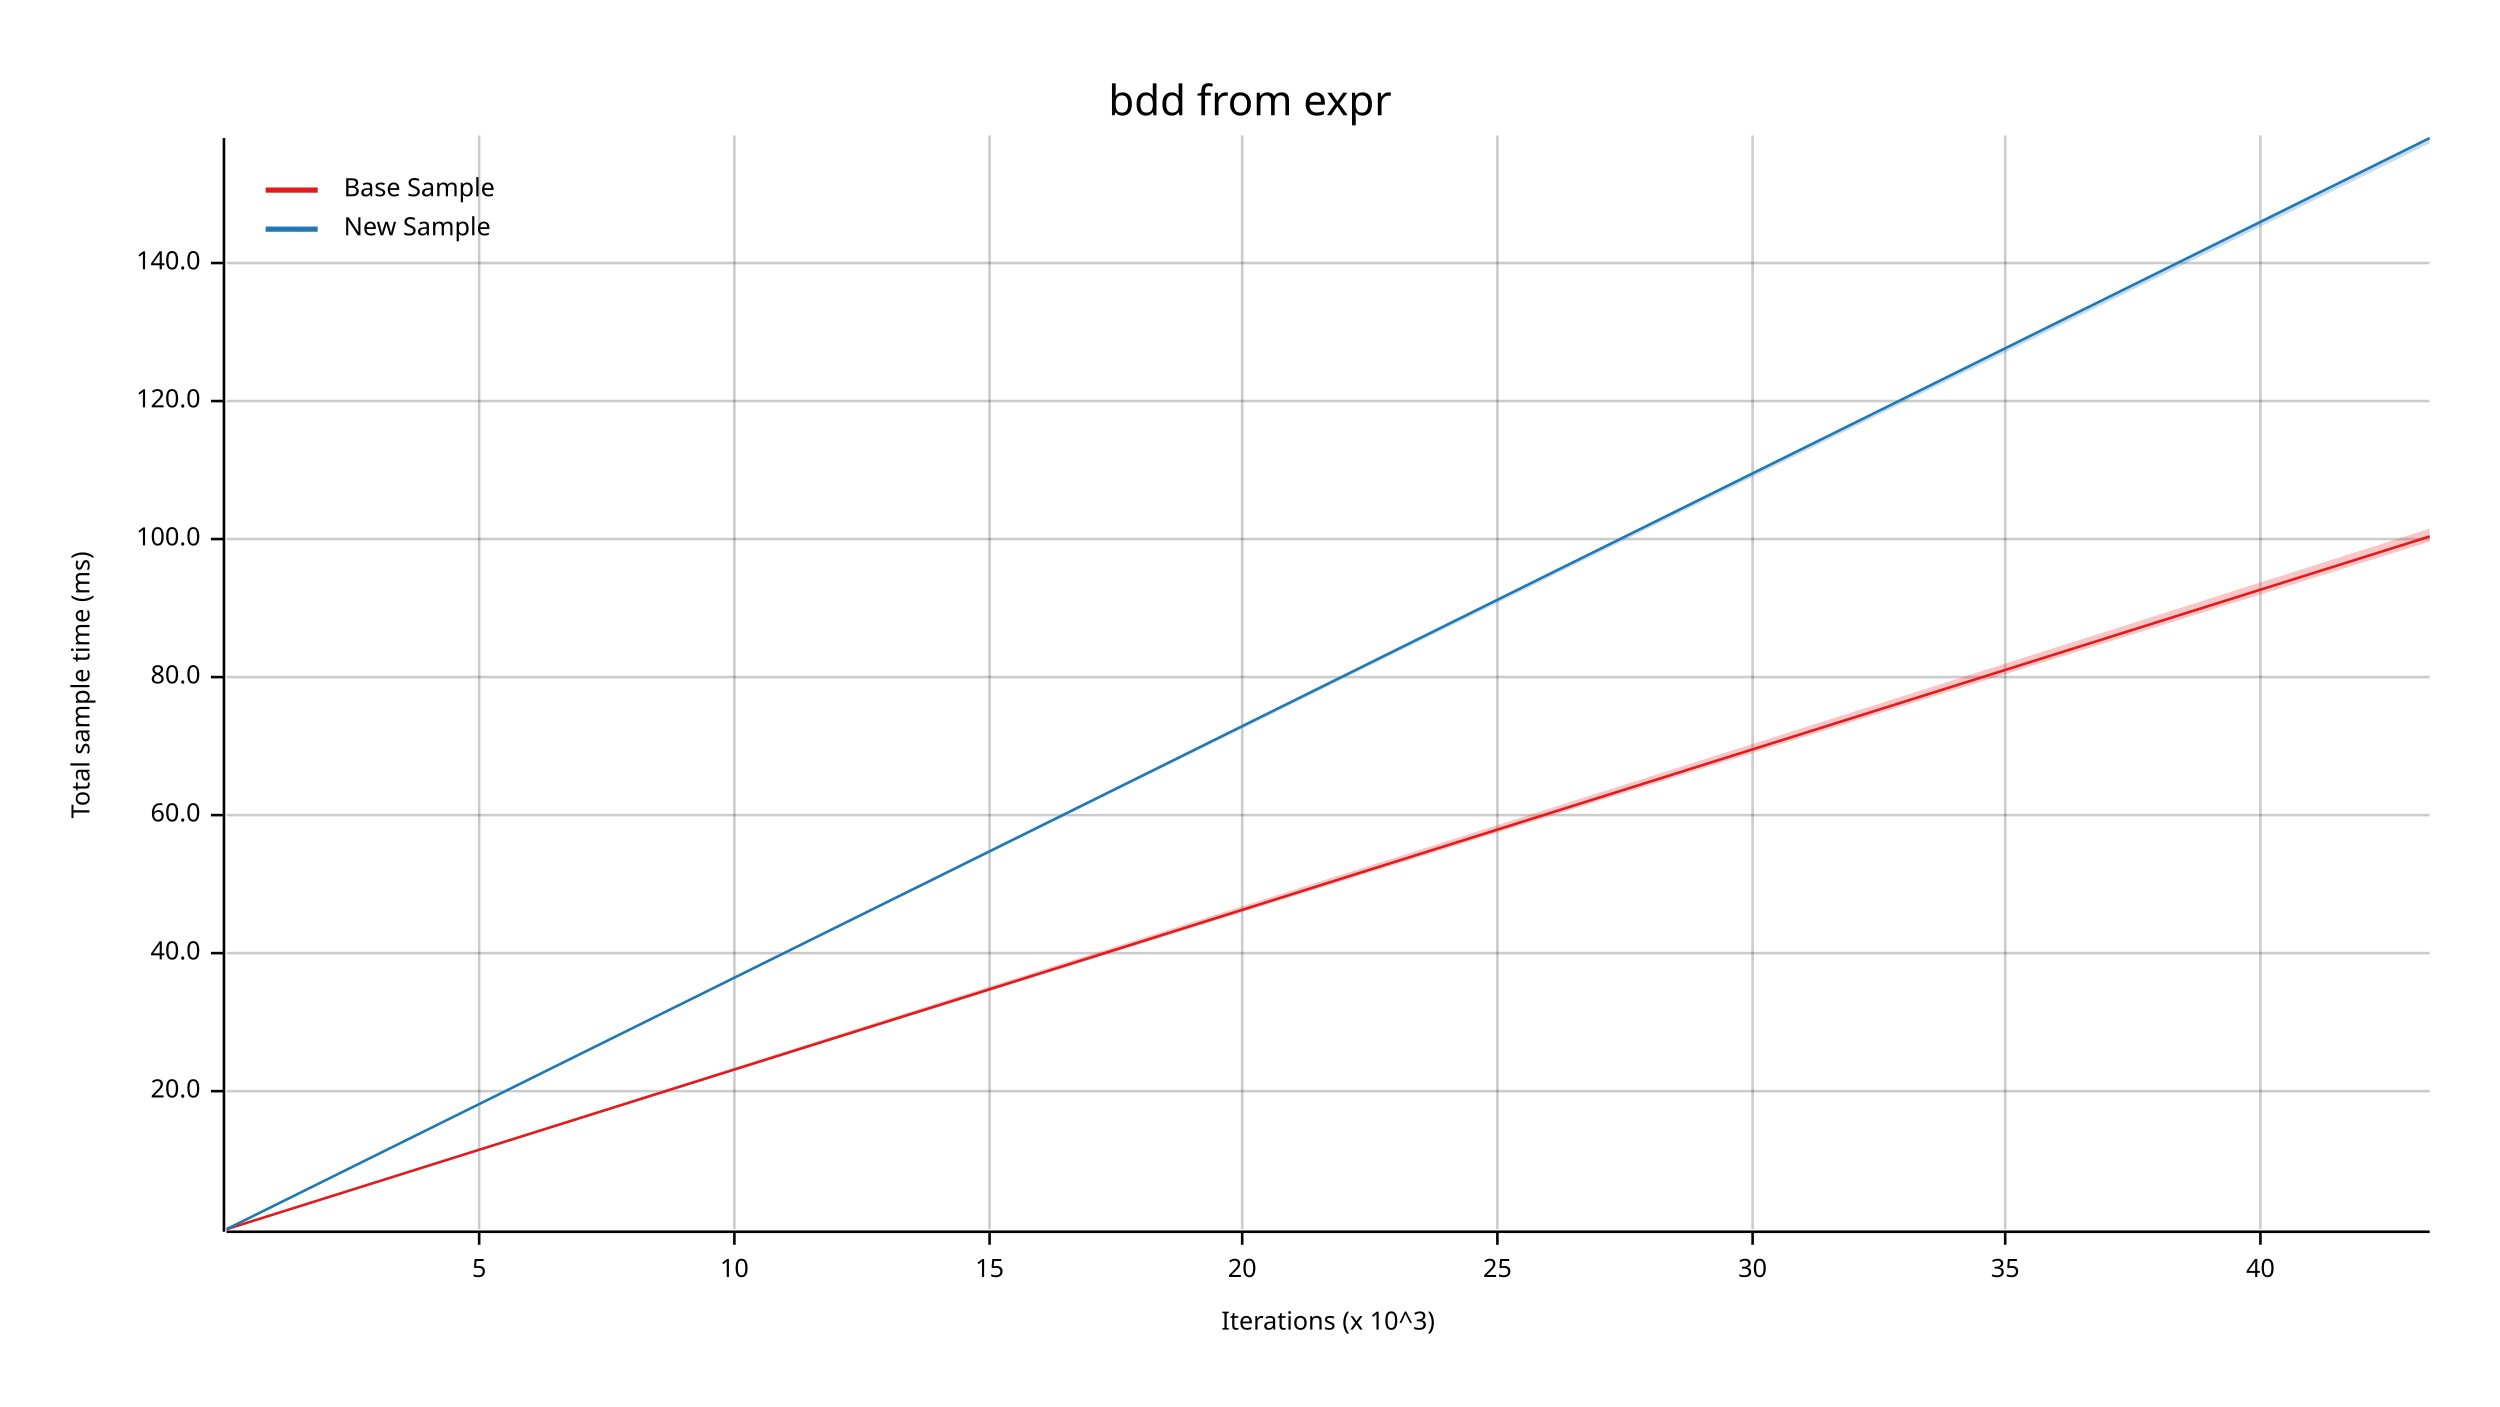
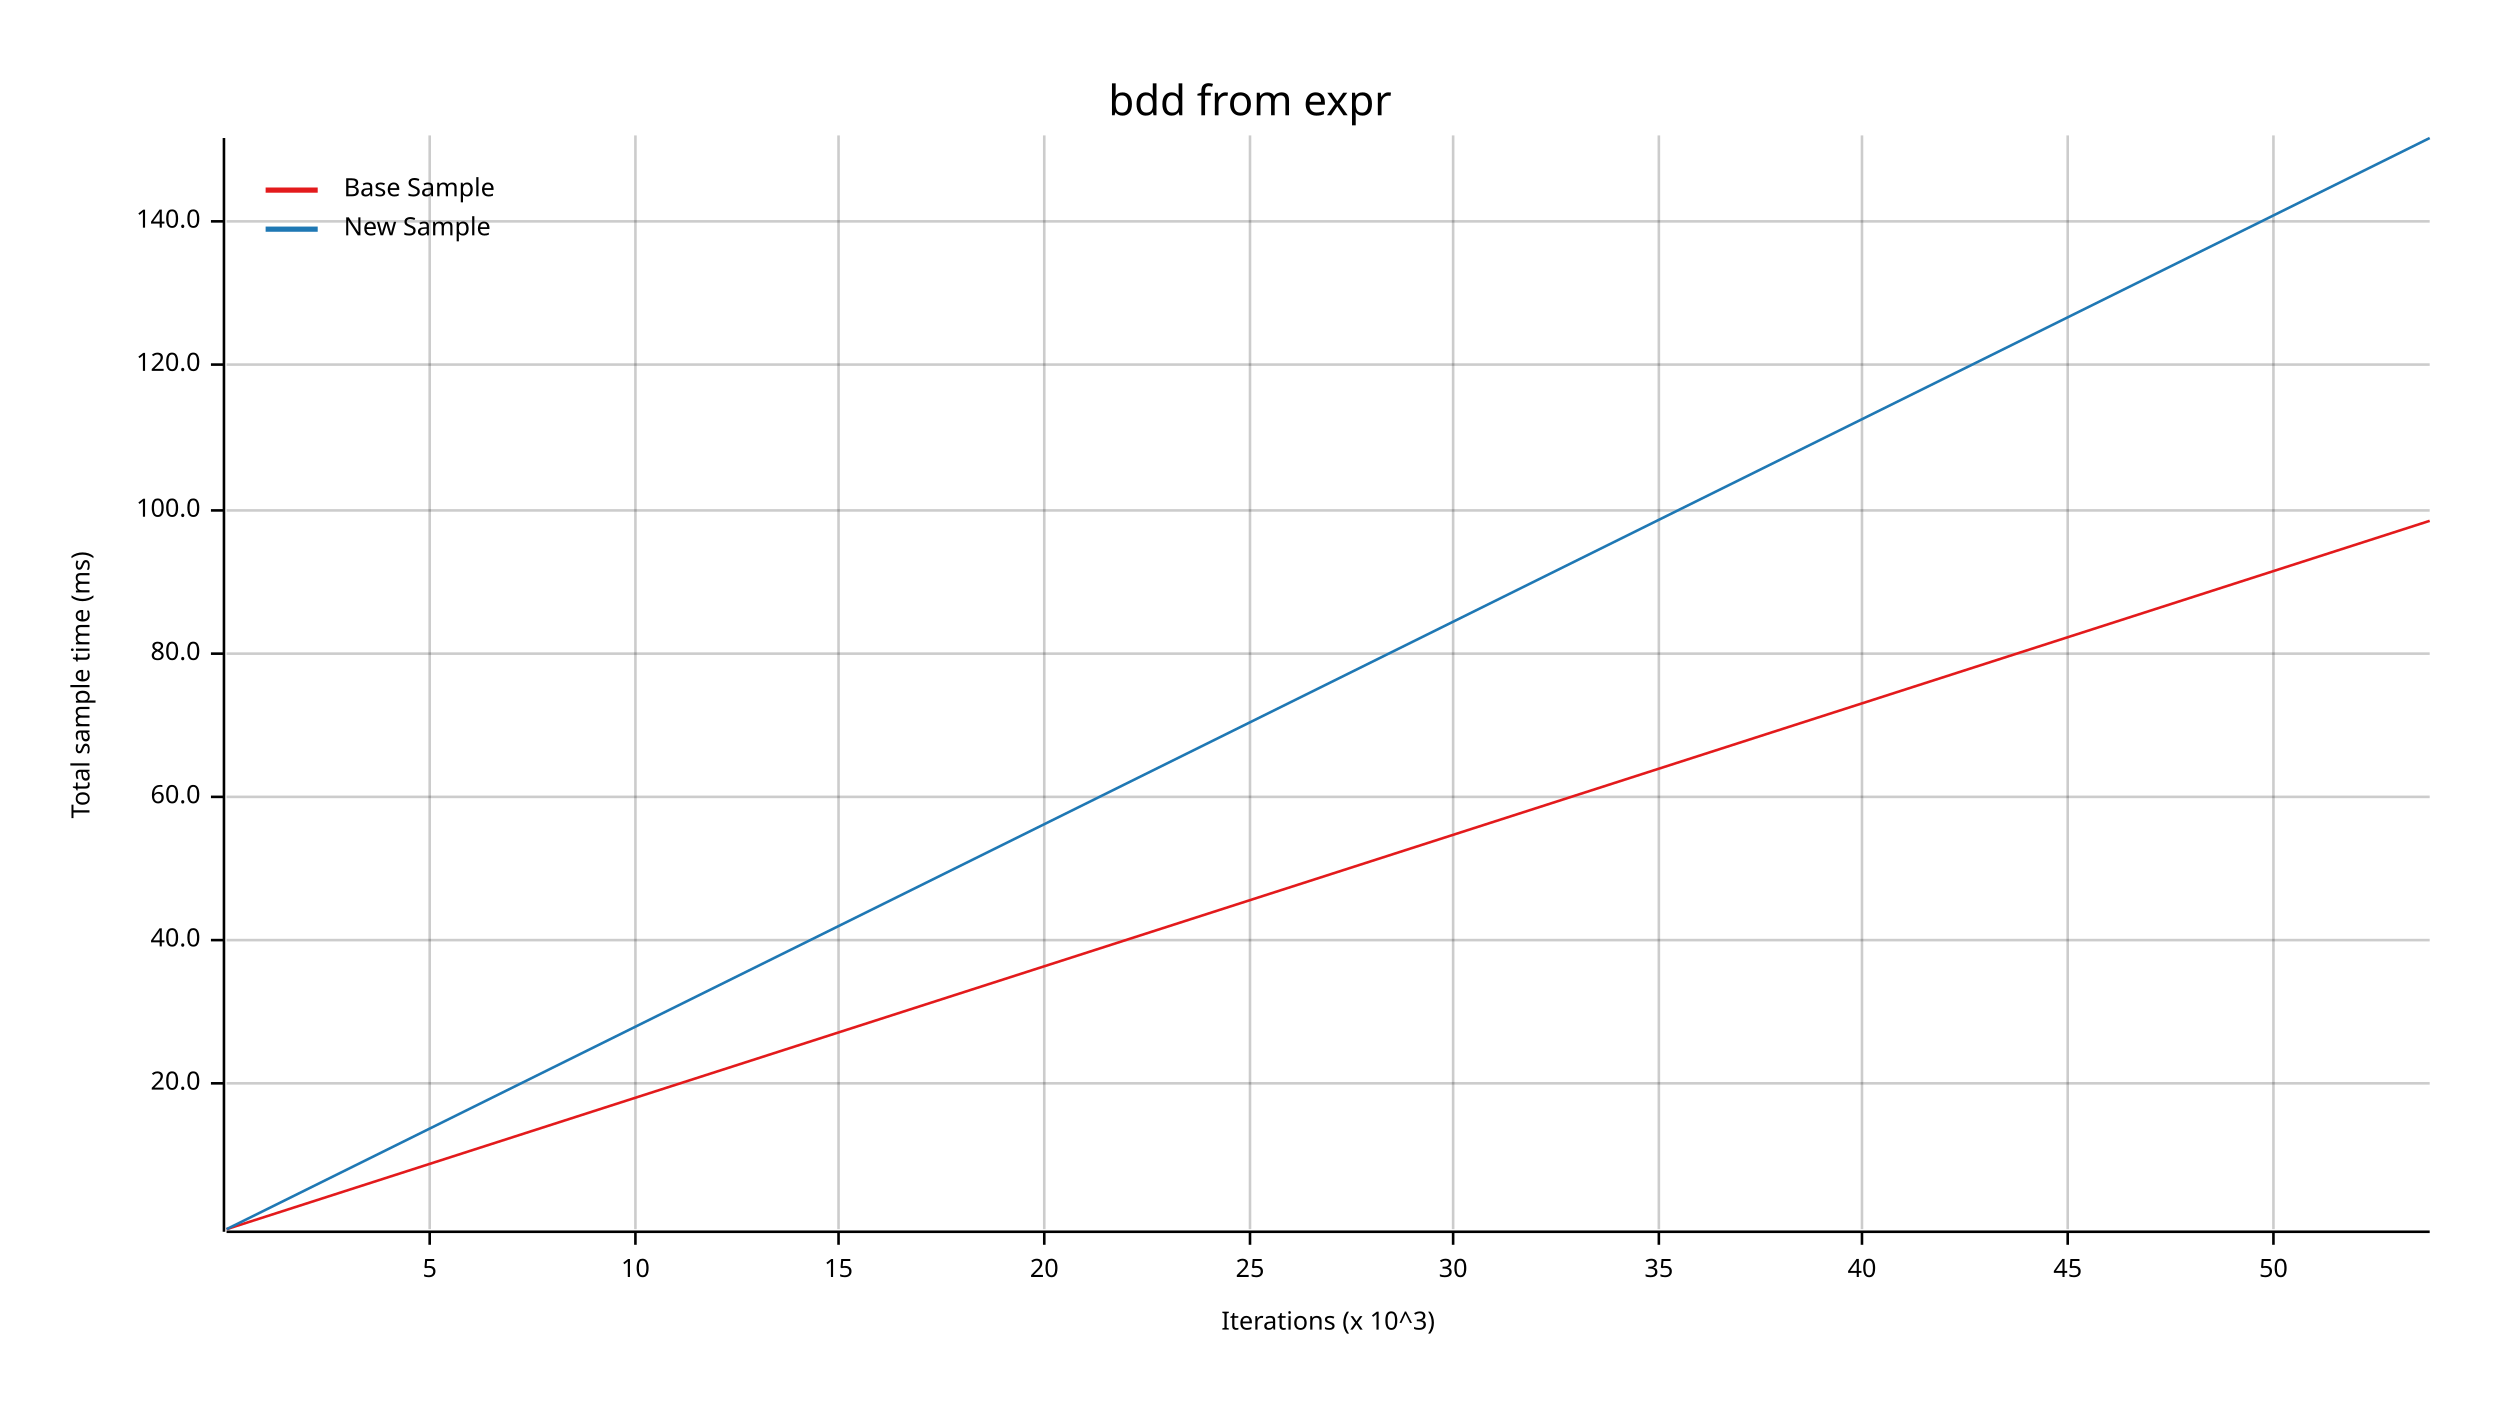
<svg xmlns="http://www.w3.org/2000/svg" width="960" height="540" viewBox="0 0 960 540">
  <text x="480" y="32" dy="0.76em" text-anchor="middle" font-family="sans-serif" font-size="16.129" opacity="1" fill="#000000">
bdd from expr
</text>
  <text x="27" y="263" dy="0.76em" text-anchor="middle" font-family="sans-serif" font-size="9.677" opacity="1" fill="#000000" transform="rotate(270, 27, 263)">
Total sample time (ms)
</text>
  <text x="510" y="513" dy="-0.5ex" text-anchor="middle" font-family="sans-serif" font-size="9.677" opacity="1" fill="#000000">
Iterations (x 10^3)
</text>
-   <line opacity="0.2" stroke="#000000" stroke-width="1" x1="184" y1="472" x2="184" y2="52" />
-   <line opacity="0.2" stroke="#000000" stroke-width="1" x1="282" y1="472" x2="282" y2="52" />
-   <line opacity="0.2" stroke="#000000" stroke-width="1" x1="380" y1="472" x2="380" y2="52" />
-   <line opacity="0.2" stroke="#000000" stroke-width="1" x1="477" y1="472" x2="477" y2="52" />
-   <line opacity="0.2" stroke="#000000" stroke-width="1" x1="575" y1="472" x2="575" y2="52" />
-   <line opacity="0.2" stroke="#000000" stroke-width="1" x1="673" y1="472" x2="673" y2="52" />
-   <line opacity="0.2" stroke="#000000" stroke-width="1" x1="770" y1="472" x2="770" y2="52" />
-   <line opacity="0.2" stroke="#000000" stroke-width="1" x1="868" y1="472" x2="868" y2="52" />
-   <line opacity="0.2" stroke="#000000" stroke-width="1" x1="87" y1="419" x2="933" y2="419" />
-   <line opacity="0.2" stroke="#000000" stroke-width="1" x1="87" y1="366" x2="933" y2="366" />
-   <line opacity="0.2" stroke="#000000" stroke-width="1" x1="87" y1="313" x2="933" y2="313" />
-   <line opacity="0.2" stroke="#000000" stroke-width="1" x1="87" y1="260" x2="933" y2="260" />
-   <line opacity="0.2" stroke="#000000" stroke-width="1" x1="87" y1="207" x2="933" y2="207" />
-   <line opacity="0.2" stroke="#000000" stroke-width="1" x1="87" y1="154" x2="933" y2="154" />
-   <line opacity="0.2" stroke="#000000" stroke-width="1" x1="87" y1="101" x2="933" y2="101" />
+   <line opacity="0.2" stroke="#000000" stroke-width="1" x1="165" y1="472" x2="165" y2="52" />
+   <line opacity="0.2" stroke="#000000" stroke-width="1" x1="244" y1="472" x2="244" y2="52" />
+   <line opacity="0.2" stroke="#000000" stroke-width="1" x1="322" y1="472" x2="322" y2="52" />
+   <line opacity="0.2" stroke="#000000" stroke-width="1" x1="401" y1="472" x2="401" y2="52" />
+   <line opacity="0.2" stroke="#000000" stroke-width="1" x1="480" y1="472" x2="480" y2="52" />
+   <line opacity="0.2" stroke="#000000" stroke-width="1" x1="558" y1="472" x2="558" y2="52" />
+   <line opacity="0.2" stroke="#000000" stroke-width="1" x1="637" y1="472" x2="637" y2="52" />
+   <line opacity="0.2" stroke="#000000" stroke-width="1" x1="715" y1="472" x2="715" y2="52" />
+   <line opacity="0.2" stroke="#000000" stroke-width="1" x1="794" y1="472" x2="794" y2="52" />
+   <line opacity="0.2" stroke="#000000" stroke-width="1" x1="873" y1="472" x2="873" y2="52" />
+   <line opacity="0.2" stroke="#000000" stroke-width="1" x1="87" y1="416" x2="933" y2="416" />
+   <line opacity="0.2" stroke="#000000" stroke-width="1" x1="87" y1="361" x2="933" y2="361" />
+   <line opacity="0.2" stroke="#000000" stroke-width="1" x1="87" y1="306" x2="933" y2="306" />
+   <line opacity="0.2" stroke="#000000" stroke-width="1" x1="87" y1="251" x2="933" y2="251" />
+   <line opacity="0.2" stroke="#000000" stroke-width="1" x1="87" y1="196" x2="933" y2="196" />
+   <line opacity="0.2" stroke="#000000" stroke-width="1" x1="87" y1="140" x2="933" y2="140" />
+   <line opacity="0.2" stroke="#000000" stroke-width="1" x1="87" y1="85" x2="933" y2="85" />
  <polyline fill="none" opacity="1" stroke="#000000" stroke-width="1" points="86,53 86,473 " />
-   <text x="77" y="419" dy="0.5ex" text-anchor="end" font-family="sans-serif" font-size="9.677" opacity="1" fill="#000000">
+   <text x="77" y="416" dy="0.5ex" text-anchor="end" font-family="sans-serif" font-size="9.677" opacity="1" fill="#000000">
20.0
</text>
-   <polyline fill="none" opacity="1" stroke="#000000" stroke-width="1" points="81,419 86,419 " />
-   <text x="77" y="366" dy="0.5ex" text-anchor="end" font-family="sans-serif" font-size="9.677" opacity="1" fill="#000000">
+   <polyline fill="none" opacity="1" stroke="#000000" stroke-width="1" points="81,416 86,416 " />
+   <text x="77" y="361" dy="0.5ex" text-anchor="end" font-family="sans-serif" font-size="9.677" opacity="1" fill="#000000">
40.0
</text>
-   <polyline fill="none" opacity="1" stroke="#000000" stroke-width="1" points="81,366 86,366 " />
-   <text x="77" y="313" dy="0.5ex" text-anchor="end" font-family="sans-serif" font-size="9.677" opacity="1" fill="#000000">
+   <polyline fill="none" opacity="1" stroke="#000000" stroke-width="1" points="81,361 86,361 " />
+   <text x="77" y="306" dy="0.5ex" text-anchor="end" font-family="sans-serif" font-size="9.677" opacity="1" fill="#000000">
60.0
</text>
-   <polyline fill="none" opacity="1" stroke="#000000" stroke-width="1" points="81,313 86,313 " />
-   <text x="77" y="260" dy="0.5ex" text-anchor="end" font-family="sans-serif" font-size="9.677" opacity="1" fill="#000000">
+   <polyline fill="none" opacity="1" stroke="#000000" stroke-width="1" points="81,306 86,306 " />
+   <text x="77" y="251" dy="0.5ex" text-anchor="end" font-family="sans-serif" font-size="9.677" opacity="1" fill="#000000">
80.0
</text>
-   <polyline fill="none" opacity="1" stroke="#000000" stroke-width="1" points="81,260 86,260 " />
-   <text x="77" y="207" dy="0.5ex" text-anchor="end" font-family="sans-serif" font-size="9.677" opacity="1" fill="#000000">
+   <polyline fill="none" opacity="1" stroke="#000000" stroke-width="1" points="81,251 86,251 " />
+   <text x="77" y="196" dy="0.5ex" text-anchor="end" font-family="sans-serif" font-size="9.677" opacity="1" fill="#000000">
100.0
</text>
-   <polyline fill="none" opacity="1" stroke="#000000" stroke-width="1" points="81,207 86,207 " />
-   <text x="77" y="154" dy="0.5ex" text-anchor="end" font-family="sans-serif" font-size="9.677" opacity="1" fill="#000000">
+   <polyline fill="none" opacity="1" stroke="#000000" stroke-width="1" points="81,196 86,196 " />
+   <text x="77" y="140" dy="0.5ex" text-anchor="end" font-family="sans-serif" font-size="9.677" opacity="1" fill="#000000">
120.0
</text>
-   <polyline fill="none" opacity="1" stroke="#000000" stroke-width="1" points="81,154 86,154 " />
-   <text x="77" y="101" dy="0.5ex" text-anchor="end" font-family="sans-serif" font-size="9.677" opacity="1" fill="#000000">
+   <polyline fill="none" opacity="1" stroke="#000000" stroke-width="1" points="81,140 86,140 " />
+   <text x="77" y="85" dy="0.5ex" text-anchor="end" font-family="sans-serif" font-size="9.677" opacity="1" fill="#000000">
140.0
</text>
-   <polyline fill="none" opacity="1" stroke="#000000" stroke-width="1" points="81,101 86,101 " />
+   <polyline fill="none" opacity="1" stroke="#000000" stroke-width="1" points="81,85 86,85 " />
  <polyline fill="none" opacity="1" stroke="#000000" stroke-width="1" points="87,473 933,473 " />
-   <text x="184" y="483" dy="0.76em" text-anchor="middle" font-family="sans-serif" font-size="9.677" opacity="1" fill="#000000">
+   <text x="165" y="483" dy="0.76em" text-anchor="middle" font-family="sans-serif" font-size="9.677" opacity="1" fill="#000000">
5
</text>
-   <polyline fill="none" opacity="1" stroke="#000000" stroke-width="1" points="184,473 184,478 " />
-   <text x="282" y="483" dy="0.76em" text-anchor="middle" font-family="sans-serif" font-size="9.677" opacity="1" fill="#000000">
+   <polyline fill="none" opacity="1" stroke="#000000" stroke-width="1" points="165,473 165,478 " />
+   <text x="244" y="483" dy="0.76em" text-anchor="middle" font-family="sans-serif" font-size="9.677" opacity="1" fill="#000000">
10
</text>
-   <polyline fill="none" opacity="1" stroke="#000000" stroke-width="1" points="282,473 282,478 " />
-   <text x="380" y="483" dy="0.76em" text-anchor="middle" font-family="sans-serif" font-size="9.677" opacity="1" fill="#000000">
+   <polyline fill="none" opacity="1" stroke="#000000" stroke-width="1" points="244,473 244,478 " />
+   <text x="322" y="483" dy="0.76em" text-anchor="middle" font-family="sans-serif" font-size="9.677" opacity="1" fill="#000000">
15
</text>
-   <polyline fill="none" opacity="1" stroke="#000000" stroke-width="1" points="380,473 380,478 " />
-   <text x="477" y="483" dy="0.76em" text-anchor="middle" font-family="sans-serif" font-size="9.677" opacity="1" fill="#000000">
+   <polyline fill="none" opacity="1" stroke="#000000" stroke-width="1" points="322,473 322,478 " />
+   <text x="401" y="483" dy="0.76em" text-anchor="middle" font-family="sans-serif" font-size="9.677" opacity="1" fill="#000000">
20
</text>
-   <polyline fill="none" opacity="1" stroke="#000000" stroke-width="1" points="477,473 477,478 " />
-   <text x="575" y="483" dy="0.76em" text-anchor="middle" font-family="sans-serif" font-size="9.677" opacity="1" fill="#000000">
+   <polyline fill="none" opacity="1" stroke="#000000" stroke-width="1" points="401,473 401,478 " />
+   <text x="480" y="483" dy="0.76em" text-anchor="middle" font-family="sans-serif" font-size="9.677" opacity="1" fill="#000000">
25
</text>
-   <polyline fill="none" opacity="1" stroke="#000000" stroke-width="1" points="575,473 575,478 " />
-   <text x="673" y="483" dy="0.76em" text-anchor="middle" font-family="sans-serif" font-size="9.677" opacity="1" fill="#000000">
+   <polyline fill="none" opacity="1" stroke="#000000" stroke-width="1" points="480,473 480,478 " />
+   <text x="558" y="483" dy="0.76em" text-anchor="middle" font-family="sans-serif" font-size="9.677" opacity="1" fill="#000000">
30
</text>
-   <polyline fill="none" opacity="1" stroke="#000000" stroke-width="1" points="673,473 673,478 " />
-   <text x="770" y="483" dy="0.76em" text-anchor="middle" font-family="sans-serif" font-size="9.677" opacity="1" fill="#000000">
+   <polyline fill="none" opacity="1" stroke="#000000" stroke-width="1" points="558,473 558,478 " />
+   <text x="637" y="483" dy="0.76em" text-anchor="middle" font-family="sans-serif" font-size="9.677" opacity="1" fill="#000000">
35
</text>
-   <polyline fill="none" opacity="1" stroke="#000000" stroke-width="1" points="770,473 770,478 " />
-   <text x="868" y="483" dy="0.76em" text-anchor="middle" font-family="sans-serif" font-size="9.677" opacity="1" fill="#000000">
+   <polyline fill="none" opacity="1" stroke="#000000" stroke-width="1" points="637,473 637,478 " />
+   <text x="715" y="483" dy="0.76em" text-anchor="middle" font-family="sans-serif" font-size="9.677" opacity="1" fill="#000000">
40
</text>
-   <polyline fill="none" opacity="1" stroke="#000000" stroke-width="1" points="868,473 868,478 " />
-   <polyline fill="none" opacity="1" stroke="#E31A1C" stroke-width="1" points="87,472 933,206 " />
-   <polygon opacity="0.25" fill="#E31A1C" points="87,472 933,208 933,203 " />
+   <polyline fill="none" opacity="1" stroke="#000000" stroke-width="1" points="715,473 715,478 " />
+   <text x="794" y="483" dy="0.76em" text-anchor="middle" font-family="sans-serif" font-size="9.677" opacity="1" fill="#000000">
+ 45
+ </text>
+   <polyline fill="none" opacity="1" stroke="#000000" stroke-width="1" points="794,473 794,478 " />
+   <text x="873" y="483" dy="0.76em" text-anchor="middle" font-family="sans-serif" font-size="9.677" opacity="1" fill="#000000">
+ 50
+ </text>
+   <polyline fill="none" opacity="1" stroke="#000000" stroke-width="1" points="873,473 873,478 " />
+   <polyline fill="none" opacity="1" stroke="#E31A1C" stroke-width="1" points="87,472 933,200 " />
+   <polygon opacity="0.25" fill="#E31A1C" points="87,472 933,200 933,200 " />
  <polyline fill="none" opacity="1" stroke="#1F78B4" stroke-width="1" points="87,472 933,53 " />
-   <polygon opacity="0.25" fill="#1F78B4" points="87,472 933,55 933,53 " />
+   <polygon opacity="0.25" fill="#1F78B4" points="87,472 933,53 933,53 " />
  <text x="132" y="68" dy="0.76em" text-anchor="start" font-family="sans-serif" font-size="9.677" opacity="1" fill="#000000">
Base Sample
</text>
  <text x="132" y="83" dy="0.76em" text-anchor="start" font-family="sans-serif" font-size="9.677" opacity="1" fill="#000000">
New Sample
</text>
  <polyline fill="none" opacity="1" stroke="#E31A1C" stroke-width="2" points="102,73 122,73 " />
  <polyline fill="none" opacity="1" stroke="#1F78B4" stroke-width="2" points="102,88 122,88 " />
</svg>
